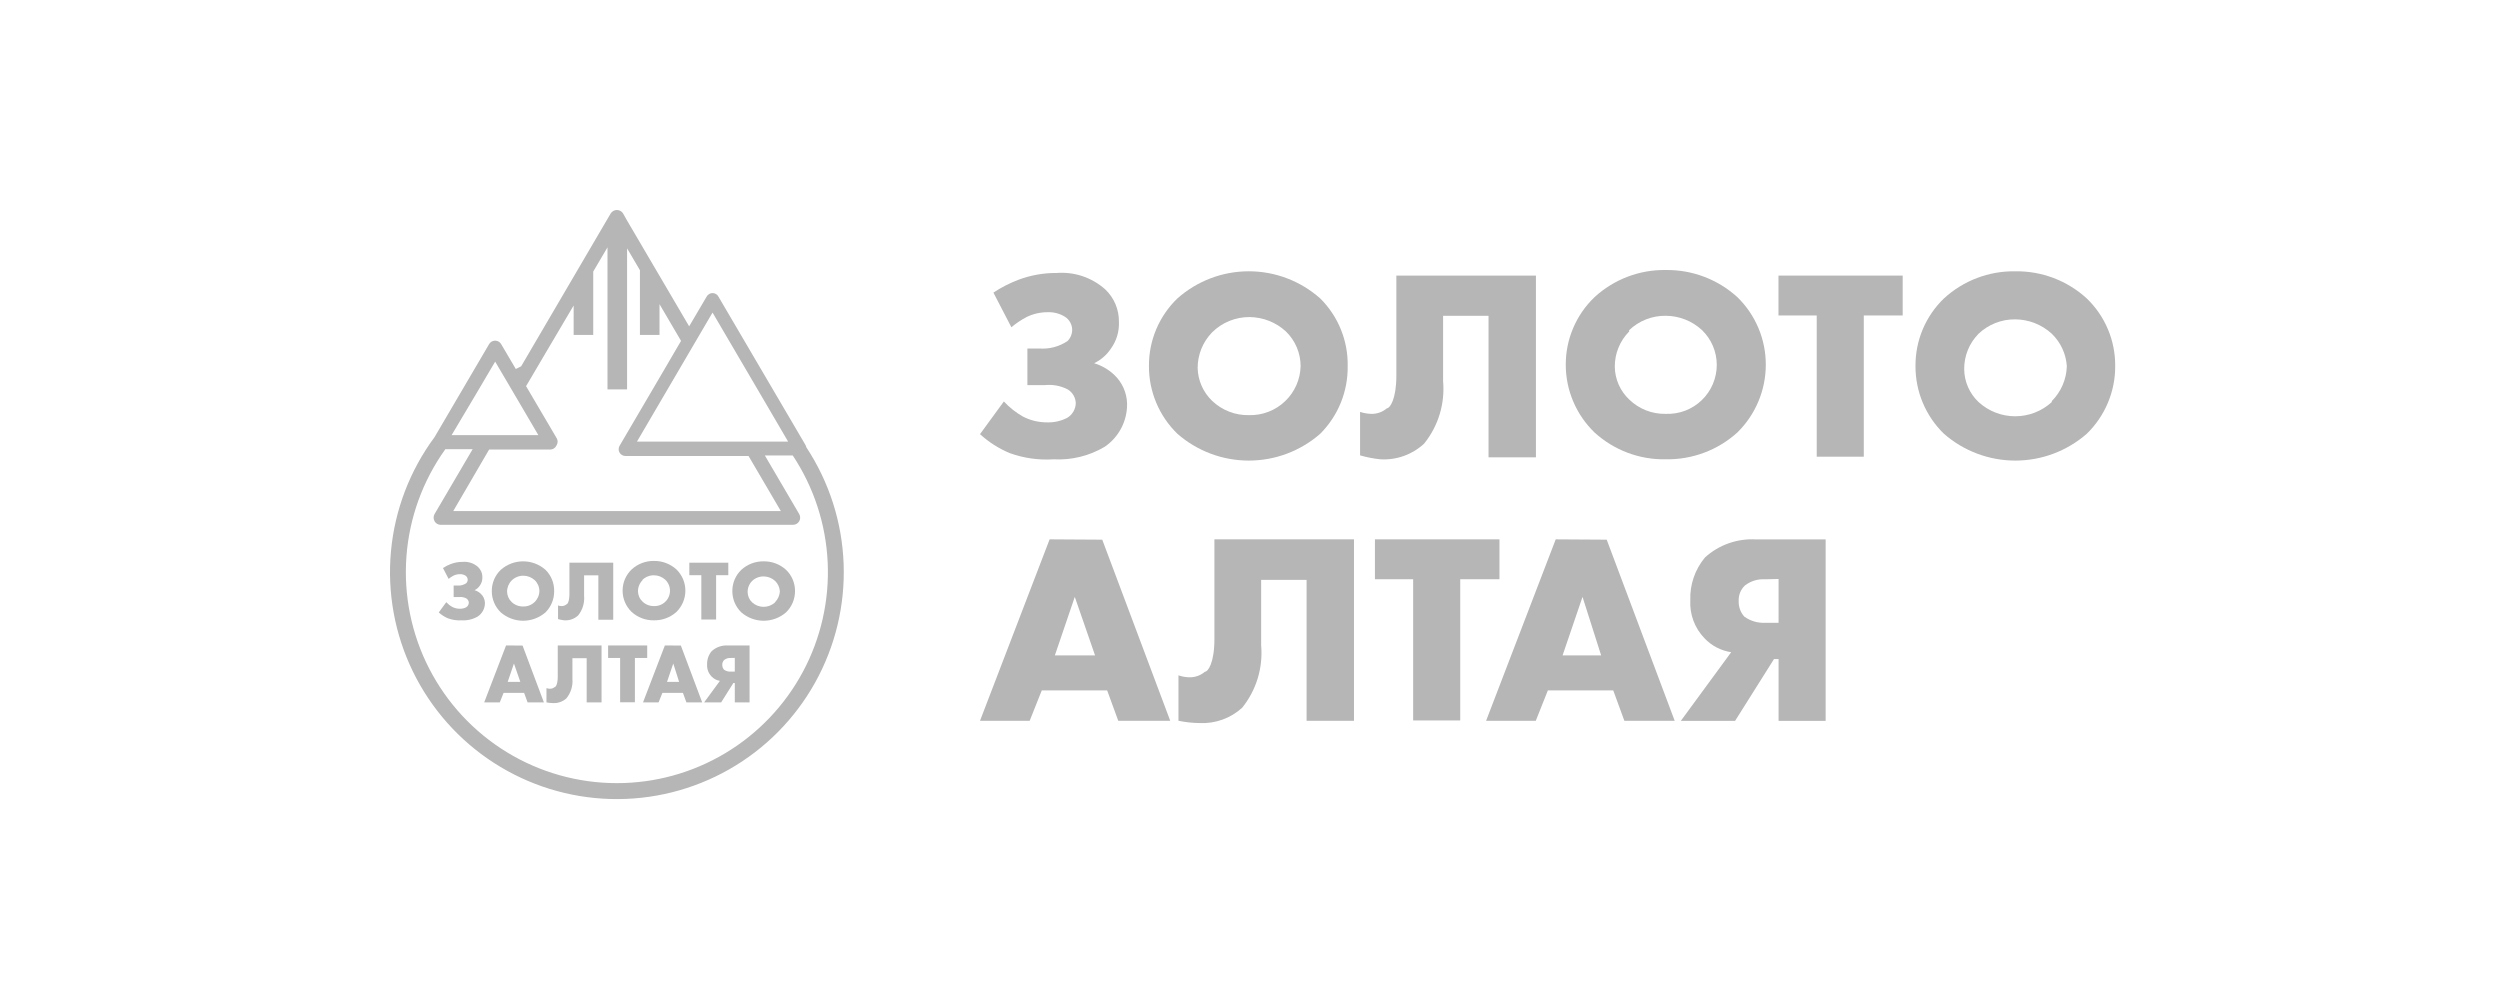
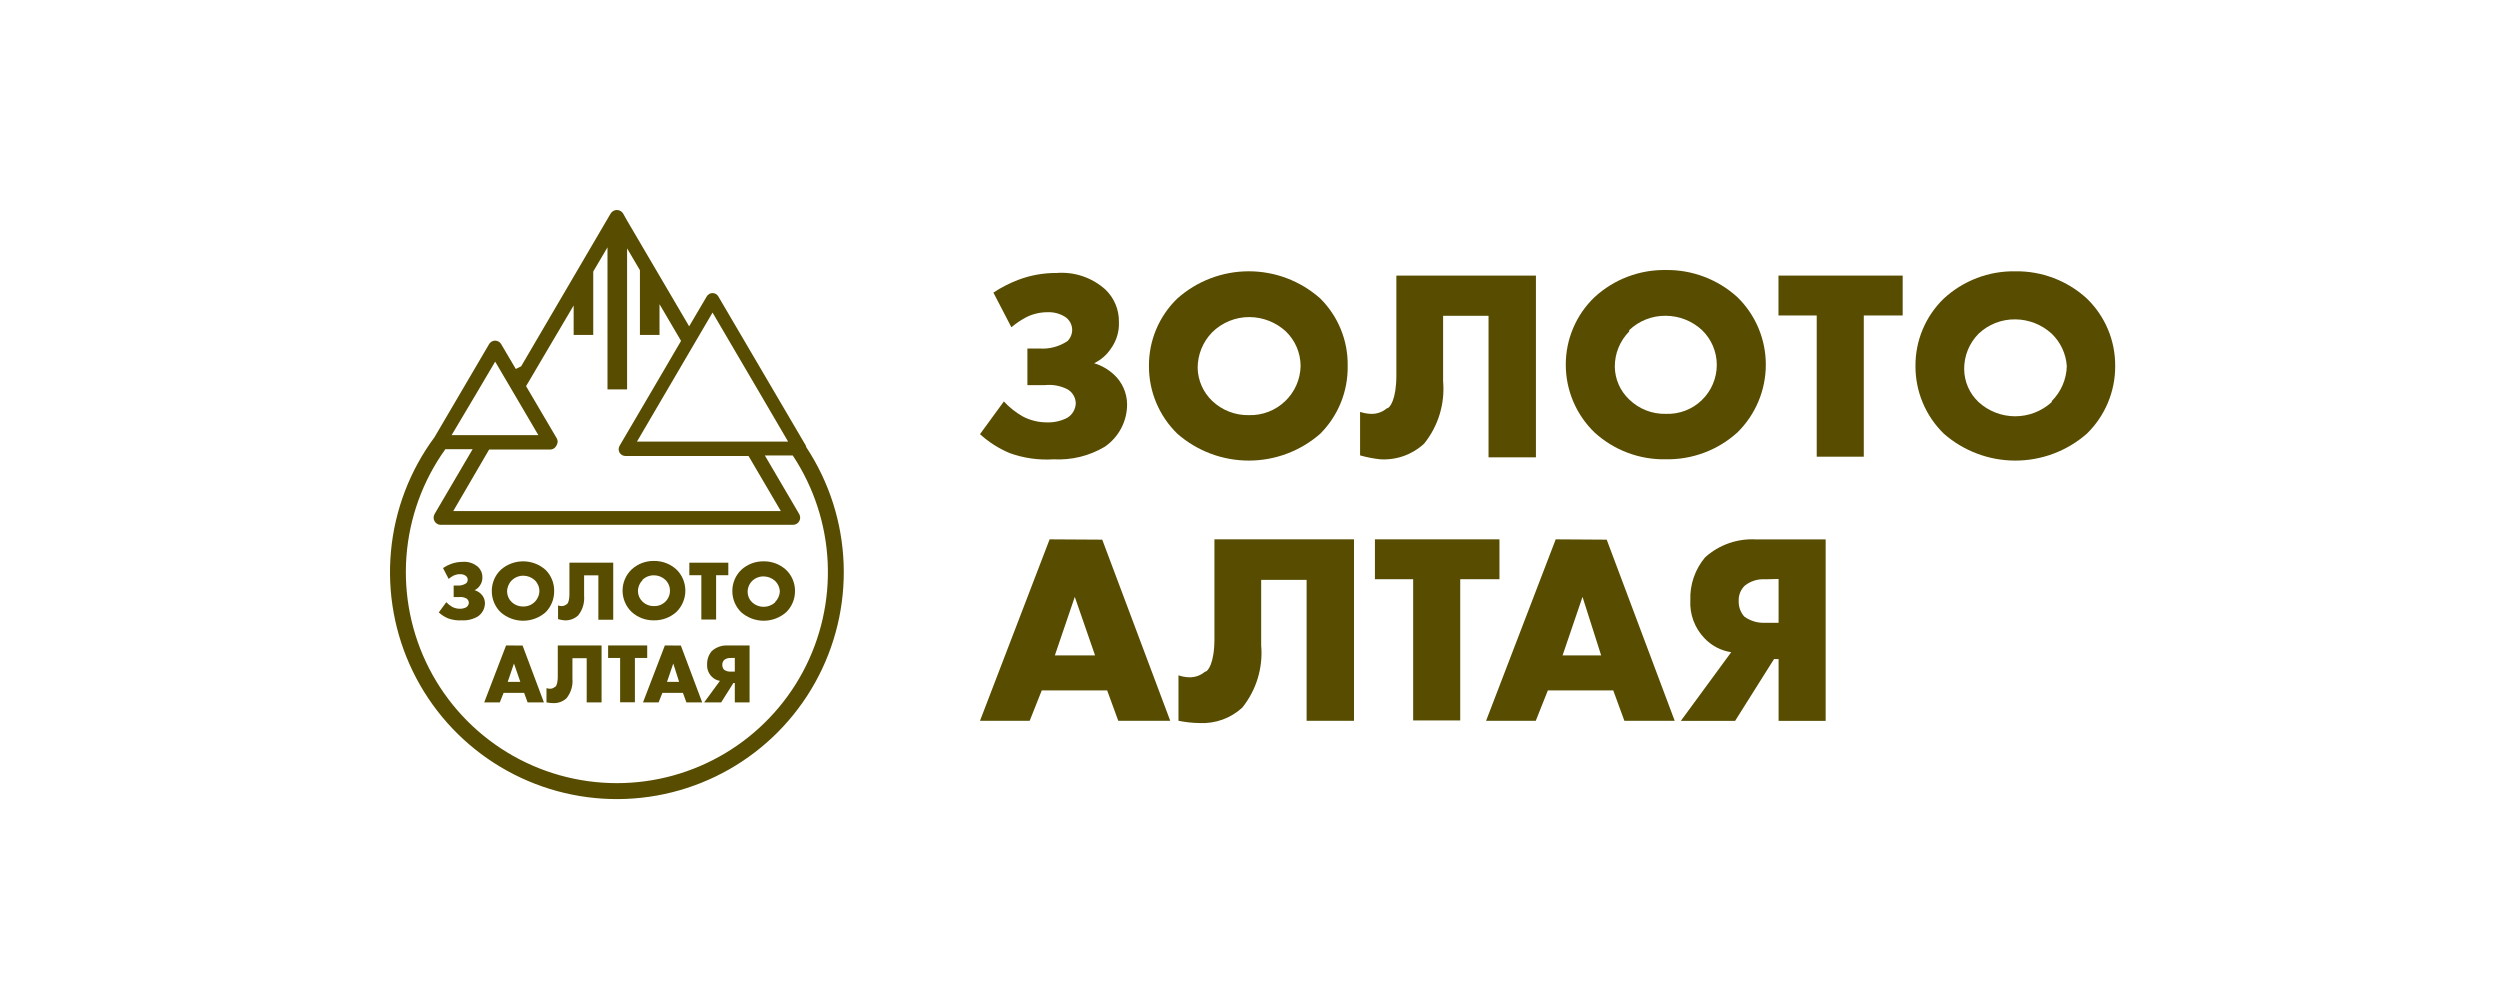
<svg xmlns="http://www.w3.org/2000/svg" width="250" height="100" viewBox="0 0 250 100" fill="none">
-   <g style="mix-blend-mode:luminosity" opacity="0.4">
-     <path d="M80.639 44.747C80.62 44.674 80.596 44.602 80.567 44.532L71.828 29.636C71.769 29.536 71.685 29.453 71.585 29.396C71.484 29.338 71.37 29.308 71.254 29.308C71.138 29.308 71.024 29.338 70.923 29.396C70.822 29.453 70.738 29.536 70.679 29.636L68.915 32.632L62.689 22.024L62.309 21.347C62.244 21.241 62.153 21.154 62.044 21.093C61.936 21.032 61.813 21 61.689 21C61.564 21 61.442 21.032 61.333 21.093C61.225 21.154 61.133 21.241 61.068 21.347L52.114 36.633L51.58 36.899L50.113 34.407C50.056 34.311 49.977 34.23 49.883 34.171C49.788 34.112 49.681 34.077 49.57 34.068H49.457C49.346 34.077 49.238 34.112 49.144 34.171C49.049 34.23 48.97 34.311 48.913 34.407L43.456 43.711C40.987 47.046 39.479 50.994 39.097 55.125C38.714 59.257 39.472 63.415 41.287 67.146C43.103 70.877 45.906 74.039 49.393 76.288C52.88 78.537 56.916 79.786 61.064 79.901C65.211 80.015 69.31 78.99 72.916 76.937C76.521 74.884 79.495 71.881 81.513 68.256C83.531 64.63 84.517 60.521 84.363 56.374C84.209 52.228 82.921 48.203 80.639 44.737V44.747ZM71.254 31.257L76.239 39.762L78.813 44.163H63.694L71.254 31.257ZM52.985 37.977L54.288 35.761L57.365 30.549V33.493H59.324V27.154L60.75 24.733V38.941H62.709V24.835L63.992 27.02V33.493H65.951V30.416L68.105 34.089L67.407 35.279L66.576 36.705L61.961 44.573C61.899 44.676 61.865 44.794 61.864 44.914C61.862 45.034 61.893 45.153 61.953 45.257C62.012 45.361 62.098 45.448 62.203 45.508C62.307 45.568 62.425 45.6 62.545 45.599H74.854L78.085 51.108H45.323L48.913 44.953H55.068C55.183 44.945 55.294 44.908 55.391 44.845C55.488 44.782 55.568 44.696 55.621 44.593L55.683 44.481C55.736 44.383 55.764 44.274 55.764 44.163C55.764 44.051 55.736 43.942 55.683 43.845L52.606 38.613L52.985 37.977ZM47.569 39.464L49.518 36.161L50.349 37.577L50.954 38.602L51.139 38.92L51.785 40.018L53.837 43.516H45.159L47.569 39.464ZM61.694 78.314C57.814 78.316 54.008 77.247 50.696 75.226C47.384 73.205 44.693 70.31 42.919 66.858C41.145 63.407 40.358 59.533 40.642 55.663C40.927 51.793 42.273 48.076 44.533 44.922H47.262L43.456 51.405C43.393 51.514 43.36 51.638 43.36 51.764C43.36 51.89 43.393 52.014 43.456 52.123C43.517 52.233 43.606 52.324 43.715 52.387C43.823 52.451 43.946 52.483 44.072 52.482H79.306C79.431 52.481 79.554 52.447 79.663 52.384C79.771 52.32 79.861 52.23 79.923 52.121C79.985 52.012 80.018 51.888 80.017 51.763C80.017 51.637 79.984 51.514 79.921 51.405L76.485 45.547H79.275C81.383 48.727 82.591 52.418 82.768 56.229C82.946 60.04 82.087 63.828 80.284 67.19C78.48 70.552 75.799 73.361 72.525 75.32C69.252 77.279 65.508 78.314 61.694 78.314Z" fill="#574C00" />
-     <path d="M48.083 59.377C47.904 59.211 47.69 59.088 47.457 59.018C47.669 58.918 47.85 58.762 47.98 58.566C48.159 58.323 48.249 58.026 48.236 57.725C48.24 57.533 48.204 57.343 48.129 57.167C48.055 56.99 47.945 56.831 47.806 56.699C47.599 56.515 47.356 56.374 47.094 56.286C46.831 56.198 46.553 56.164 46.277 56.186C45.867 56.184 45.461 56.257 45.077 56.402C44.803 56.506 44.542 56.64 44.297 56.802L44.862 57.889C45.007 57.767 45.166 57.66 45.334 57.571C45.541 57.469 45.769 57.416 46 57.417C46.192 57.41 46.381 57.459 46.544 57.561C46.611 57.604 46.667 57.663 46.706 57.733C46.745 57.803 46.767 57.881 46.77 57.961C46.77 58.027 46.758 58.093 46.734 58.155C46.709 58.217 46.672 58.273 46.626 58.32C46.364 58.498 46.049 58.581 45.733 58.556H45.364V59.705H45.918C46.162 59.68 46.408 59.726 46.626 59.838C46.701 59.883 46.764 59.946 46.809 60.021C46.854 60.096 46.879 60.182 46.882 60.269C46.88 60.362 46.855 60.454 46.808 60.534C46.762 60.615 46.695 60.683 46.616 60.731C46.423 60.831 46.207 60.88 45.99 60.874C45.722 60.877 45.458 60.814 45.221 60.69C44.999 60.564 44.799 60.405 44.626 60.218L43.877 61.244C44.152 61.494 44.467 61.696 44.81 61.839C45.25 61.998 45.718 62.064 46.185 62.034C46.745 62.065 47.302 61.929 47.785 61.644C48.006 61.494 48.186 61.292 48.31 61.056C48.433 60.82 48.496 60.556 48.493 60.29C48.489 60.118 48.451 59.948 48.38 59.791C48.31 59.635 48.209 59.494 48.083 59.377Z" fill="#574C00" />
-     <path d="M54.555 56.986C53.937 56.437 53.14 56.134 52.313 56.134C51.487 56.134 50.69 56.437 50.072 56.986C49.787 57.26 49.561 57.59 49.407 57.956C49.254 58.321 49.176 58.713 49.18 59.109C49.178 59.505 49.256 59.897 49.41 60.262C49.563 60.627 49.788 60.957 50.072 61.233C50.693 61.775 51.489 62.074 52.313 62.074C53.138 62.074 53.934 61.775 54.555 61.233C54.833 60.954 55.053 60.623 55.2 60.258C55.349 59.894 55.422 59.503 55.416 59.109C55.424 58.715 55.351 58.324 55.203 57.959C55.055 57.594 54.834 57.263 54.555 56.986ZM53.457 60.207C53.306 60.352 53.128 60.466 52.932 60.542C52.737 60.618 52.528 60.654 52.319 60.648C52.105 60.653 51.893 60.615 51.694 60.538C51.495 60.461 51.313 60.344 51.16 60.197C50.88 59.927 50.718 59.559 50.708 59.171C50.707 58.753 50.869 58.352 51.16 58.053C51.314 57.898 51.498 57.776 51.701 57.693C51.903 57.61 52.12 57.569 52.339 57.57C52.761 57.574 53.167 57.735 53.478 58.022C53.623 58.163 53.739 58.332 53.819 58.519C53.898 58.706 53.939 58.906 53.939 59.109C53.93 59.525 53.757 59.919 53.457 60.207Z" fill="#574C00" />
-     <path d="M57.815 61.541C58.259 60.99 58.472 60.288 58.41 59.582V57.53H59.836V61.972H61.323V56.269H56.943V59.408C56.943 60.157 56.738 60.434 56.646 60.434C56.509 60.551 56.334 60.613 56.153 60.608C56.035 60.604 55.917 60.584 55.805 60.546V61.911C56.013 61.97 56.225 62.011 56.441 62.034C56.691 62.049 56.942 62.013 57.178 61.928C57.415 61.844 57.631 61.712 57.815 61.541Z" fill="#574C00" />
-     <path d="M65.398 62.033C66.227 62.048 67.03 61.747 67.645 61.192C67.927 60.914 68.151 60.584 68.304 60.219C68.457 59.855 68.537 59.464 68.537 59.068C68.538 58.672 68.46 58.281 68.307 57.916C68.153 57.551 67.928 57.221 67.645 56.945C67.031 56.386 66.228 56.082 65.398 56.093C64.572 56.08 63.771 56.385 63.162 56.945C62.876 57.219 62.648 57.548 62.493 57.914C62.338 58.279 62.258 58.672 62.26 59.068C62.26 59.465 62.34 59.857 62.495 60.222C62.65 60.587 62.877 60.916 63.162 61.192C63.772 61.748 64.573 62.05 65.398 62.033ZM64.25 57.981C64.559 57.686 64.971 57.523 65.398 57.529C65.821 57.531 66.228 57.693 66.537 57.981C66.683 58.122 66.799 58.291 66.878 58.478C66.957 58.664 66.998 58.865 66.999 59.068C66.999 59.276 66.957 59.481 66.876 59.672C66.795 59.862 66.676 60.035 66.526 60.179C66.377 60.322 66.2 60.434 66.006 60.508C65.812 60.582 65.606 60.615 65.398 60.607C65.187 60.612 64.976 60.575 64.778 60.497C64.581 60.42 64.401 60.304 64.25 60.156C64.11 60.024 63.997 59.865 63.92 59.688C63.842 59.512 63.801 59.322 63.798 59.13C63.797 58.924 63.836 58.721 63.914 58.531C63.991 58.341 64.105 58.168 64.25 58.022V57.981Z" fill="#574C00" />
-     <path d="M70.134 61.952H71.611V57.52H72.831V56.269H68.934V57.52H70.134V61.952Z" fill="#574C00" />
-     <path d="M76.363 56.134C75.536 56.121 74.736 56.426 74.127 56.986C73.842 57.26 73.615 57.59 73.462 57.956C73.308 58.321 73.231 58.713 73.234 59.109C73.233 59.505 73.311 59.897 73.464 60.262C73.618 60.627 73.843 60.957 74.127 61.233C74.748 61.775 75.544 62.074 76.368 62.074C77.192 62.074 77.989 61.775 78.609 61.233C78.893 60.957 79.118 60.627 79.272 60.262C79.425 59.897 79.503 59.505 79.502 59.109C79.505 58.713 79.428 58.321 79.274 57.956C79.121 57.59 78.895 57.26 78.609 56.986C77.997 56.425 77.193 56.121 76.363 56.134ZM77.512 60.238C77.198 60.525 76.788 60.684 76.363 60.684C75.938 60.684 75.528 60.525 75.214 60.238C75.074 60.106 74.962 59.947 74.884 59.771C74.807 59.594 74.766 59.404 74.763 59.212C74.76 59.005 74.799 58.799 74.876 58.607C74.954 58.415 75.069 58.241 75.214 58.094C75.524 57.799 75.936 57.638 76.363 57.642C76.789 57.645 77.198 57.806 77.512 58.094C77.789 58.362 77.957 58.724 77.984 59.109C77.973 59.522 77.804 59.915 77.512 60.207V60.238Z" fill="#574C00" />
-     <path d="M50.605 64.545L48.42 70.239H49.979L50.359 69.284H52.41L52.759 70.239H54.39L52.256 64.555L50.605 64.545ZM50.769 68.187L51.395 66.35L52.031 68.187H50.769Z" fill="#574C00" />
-     <path d="M55.775 67.674C55.775 68.433 55.57 68.7 55.477 68.7C55.34 68.817 55.165 68.879 54.985 68.874C54.87 68.871 54.755 68.851 54.647 68.813V70.239C54.866 70.284 55.089 70.308 55.313 70.31C55.556 70.322 55.799 70.285 56.028 70.202C56.257 70.12 56.467 69.993 56.647 69.828C57.091 69.276 57.304 68.574 57.242 67.869V65.817H58.667V70.239H60.155V64.545H55.775V67.674Z" fill="#574C00" />
-     <path d="M64.721 64.545H60.812V65.796H62.013V70.228H63.49V65.796H64.721V64.545Z" fill="#574C00" />
-     <path d="M66.486 64.545L64.301 70.239H65.86L66.239 69.284H68.291L68.64 70.239H70.219L68.086 64.555L66.486 64.545ZM66.701 68.187L67.327 66.35L67.911 68.187H66.701Z" fill="#574C00" />
-     <path d="M71.171 65.111C70.856 65.486 70.692 65.965 70.71 66.455C70.698 66.673 70.73 66.891 70.806 67.096C70.882 67.3 70.999 67.487 71.151 67.645C71.373 67.882 71.67 68.038 71.992 68.086L70.412 70.24H72.115L73.335 68.301H73.479V70.24H74.956V64.547H72.771C72.481 64.53 72.189 64.571 71.915 64.668C71.64 64.765 71.387 64.915 71.171 65.111ZM73.479 65.788V67.163H73.058C72.824 67.175 72.592 67.106 72.402 66.968C72.282 66.832 72.22 66.656 72.228 66.475C72.224 66.386 72.239 66.296 72.273 66.213C72.306 66.13 72.357 66.055 72.423 65.993C72.603 65.852 72.83 65.783 73.058 65.798L73.479 65.788Z" fill="#574C00" />
-     <path d="M111.401 37.465C110.833 36.936 110.151 36.544 109.408 36.321C110.084 36.003 110.661 35.505 111.075 34.883C111.644 34.108 111.933 33.162 111.892 32.202C111.903 31.591 111.787 30.985 111.551 30.422C111.314 29.859 110.963 29.352 110.519 28.933C109.859 28.346 109.088 27.898 108.251 27.617C107.414 27.336 106.529 27.228 105.649 27.298C104.342 27.29 103.046 27.523 101.824 27.985C100.952 28.318 100.119 28.745 99.34 29.26L101.138 32.725C101.602 32.335 102.106 31.996 102.641 31.712C103.302 31.386 104.03 31.218 104.766 31.221C105.376 31.196 105.98 31.356 106.498 31.679C106.713 31.817 106.89 32.005 107.016 32.227C107.141 32.449 107.21 32.699 107.218 32.954C107.221 33.165 107.182 33.375 107.103 33.572C107.025 33.768 106.908 33.947 106.76 34.098C105.925 34.664 104.922 34.929 103.916 34.85H102.74V38.511H104.505C105.282 38.431 106.065 38.578 106.76 38.936C107 39.078 107.201 39.278 107.344 39.518C107.486 39.758 107.567 40.03 107.577 40.309C107.571 40.606 107.489 40.897 107.341 41.154C107.192 41.411 106.981 41.626 106.727 41.78C106.112 42.099 105.426 42.257 104.733 42.238C103.88 42.246 103.038 42.044 102.282 41.649C101.577 41.248 100.938 40.74 100.386 40.146L98 43.415C98.875 44.213 99.881 44.855 100.974 45.311C102.376 45.817 103.867 46.029 105.354 45.932C107.139 46.03 108.914 45.598 110.453 44.69C111.157 44.213 111.732 43.57 112.125 42.817C112.519 42.063 112.72 41.224 112.709 40.374C112.697 39.827 112.575 39.287 112.351 38.787C112.126 38.287 111.803 37.837 111.401 37.465Z" fill="#574C00" />
-     <path d="M132.022 29.843C130.054 28.095 127.513 27.129 124.881 27.129C122.248 27.129 119.707 28.095 117.739 29.843C116.83 30.719 116.109 31.77 115.62 32.934C115.131 34.097 114.884 35.348 114.895 36.61C114.89 37.871 115.139 39.121 115.628 40.283C116.116 41.446 116.834 42.498 117.739 43.377C119.716 45.106 122.254 46.059 124.881 46.059C127.507 46.059 130.045 45.106 132.022 43.377C132.909 42.49 133.609 41.434 134.081 40.272C134.552 39.11 134.786 37.864 134.768 36.61C134.792 35.355 134.56 34.109 134.089 32.946C133.617 31.782 132.914 30.727 132.022 29.843ZM128.525 40.108C128.044 40.572 127.475 40.934 126.852 41.176C126.229 41.417 125.565 41.532 124.897 41.514C124.217 41.529 123.54 41.41 122.907 41.163C122.273 40.916 121.694 40.547 121.203 40.075C120.313 39.217 119.797 38.043 119.765 36.806C119.762 35.477 120.278 34.198 121.203 33.243C121.697 32.751 122.283 32.361 122.929 32.098C123.574 31.834 124.265 31.701 124.962 31.707C126.308 31.72 127.601 32.232 128.59 33.145C129.055 33.595 129.424 34.134 129.677 34.729C129.929 35.324 130.06 35.964 130.061 36.61C130.032 37.934 129.48 39.191 128.525 40.108Z" fill="#574C00" />
-     <path d="M142.414 44.361C143.83 42.604 144.509 40.366 144.31 38.118V31.579H148.854V45.734H153.593V27.559H139.636V37.562C139.636 39.948 138.982 40.831 138.688 40.831C138.252 41.204 137.693 41.402 137.119 41.387C136.741 41.375 136.367 41.309 136.008 41.191V45.538C136.671 45.728 137.349 45.859 138.034 45.931C138.833 45.979 139.632 45.864 140.385 45.595C141.138 45.325 141.828 44.906 142.414 44.361Z" fill="#574C00" />
-     <path d="M166.578 45.929C169.218 45.977 171.777 45.019 173.737 43.248C174.635 42.365 175.349 41.312 175.837 40.15C176.325 38.989 176.578 37.742 176.58 36.481C176.583 35.221 176.333 33.972 175.845 32.809C175.356 31.647 174.639 30.595 173.737 29.715C171.781 27.935 169.222 26.965 166.578 27.001C163.943 26.96 161.393 27.931 159.453 29.715C158.539 30.588 157.813 31.639 157.319 32.802C156.824 33.966 156.572 35.217 156.576 36.481C156.577 37.745 156.832 38.995 157.327 40.157C157.821 41.32 158.544 42.371 159.453 43.248C161.396 45.023 163.947 45.982 166.578 45.929ZM162.917 33.016C163.902 32.076 165.217 31.559 166.578 31.578C167.925 31.584 169.221 32.098 170.206 33.016C170.671 33.466 171.04 34.005 171.293 34.6C171.545 35.195 171.676 35.835 171.677 36.481C171.678 37.142 171.545 37.796 171.286 38.404C171.028 39.013 170.649 39.562 170.173 40.02C169.696 40.478 169.132 40.835 168.515 41.07C167.897 41.304 167.238 41.411 166.578 41.385C165.903 41.401 165.231 41.283 164.603 41.036C163.974 40.789 163.401 40.418 162.917 39.947C162.471 39.526 162.113 39.02 161.866 38.458C161.619 37.897 161.488 37.291 161.479 36.678C161.475 36.023 161.599 35.375 161.846 34.769C162.093 34.163 162.457 33.612 162.917 33.147V33.016Z" fill="#574C00" />
-     <path d="M181.672 45.669H186.379V31.547H190.268V27.559H177.848V31.547H181.672V45.669Z" fill="#574C00" />
-     <path d="M201.518 27.13C198.884 27.089 196.333 28.061 194.393 29.844C193.484 30.719 192.763 31.77 192.274 32.934C191.785 34.097 191.538 35.349 191.549 36.611C191.544 37.872 191.793 39.121 192.282 40.284C192.77 41.446 193.488 42.499 194.393 43.377C196.371 45.106 198.908 46.059 201.535 46.059C204.162 46.059 206.699 45.106 208.677 43.377C209.581 42.499 210.299 41.446 210.788 40.284C211.276 39.121 211.526 37.872 211.52 36.611C211.531 35.349 211.285 34.097 210.796 32.934C210.307 31.77 209.586 30.719 208.677 29.844C206.724 28.058 204.163 27.088 201.518 27.13ZM205.179 40.206C204.179 41.121 202.873 41.628 201.518 41.628C200.164 41.628 198.858 41.121 197.858 40.206C197.411 39.786 197.054 39.28 196.807 38.718C196.559 38.157 196.428 37.551 196.419 36.937C196.411 36.278 196.533 35.623 196.78 35.011C197.027 34.399 197.393 33.843 197.858 33.374C198.844 32.437 200.158 31.921 201.518 31.936C202.875 31.944 204.18 32.456 205.179 33.374C206.064 34.23 206.6 35.383 206.683 36.611C206.649 37.926 206.11 39.178 205.179 40.108V40.206Z" fill="#574C00" />
-     <path d="M104.962 53.934L98 72.078H102.968L104.178 69.037H110.715L111.826 72.078H117.023L110.225 53.967L104.962 53.934ZM105.485 65.54L107.479 59.688L109.506 65.54H105.485Z" fill="#574C00" />
-     <path d="M121.441 63.905C121.441 66.324 120.787 67.174 120.493 67.174C120.057 67.547 119.498 67.745 118.924 67.73C118.557 67.721 118.193 67.655 117.846 67.534V72.078C118.545 72.222 119.256 72.299 119.97 72.306C120.745 72.343 121.519 72.226 122.248 71.962C122.978 71.699 123.647 71.293 124.22 70.77C125.635 69.012 126.314 66.774 126.115 64.526V57.988H130.659V72.078H135.398V53.934H121.441V63.905Z" fill="#574C00" />
-     <path d="M149.946 53.935H137.492V57.923H141.316V72.045H146.023V57.923H149.946V53.935Z" fill="#574C00" />
-     <path d="M155.572 53.935L148.609 72.078H153.578L154.787 69.038H161.324L162.436 72.078H167.469L160.671 53.967L155.572 53.935ZM156.258 65.54L158.252 59.688L160.115 65.54H156.258Z" fill="#574C00" />
-     <path d="M170.503 55.739C169.5 56.936 168.975 58.462 169.032 60.022C168.993 60.717 169.098 61.412 169.34 62.064C169.582 62.717 169.955 63.312 170.437 63.814C171.147 64.571 172.092 65.066 173.118 65.22L168.084 72.085H173.51L177.4 65.906H177.857V72.085H182.564V53.941H175.602C174.675 53.888 173.747 54.019 172.872 54.328C171.996 54.636 171.191 55.116 170.503 55.739ZM177.857 57.897V62.278H176.517C175.769 62.316 175.031 62.097 174.425 61.656C174.044 61.225 173.844 60.663 173.869 60.087C173.857 59.802 173.906 59.517 174.013 59.251C174.12 58.986 174.283 58.747 174.49 58.551C175.067 58.102 175.788 57.881 176.517 57.93L177.857 57.897Z" fill="#574C00" />
-   </g>
+   <path d="M80.639 44.747C80.62 44.674 80.596 44.602 80.567 44.532L71.828 29.636C71.769 29.536 71.685 29.453 71.585 29.396C71.484 29.338 71.37 29.308 71.254 29.308C71.138 29.308 71.024 29.338 70.923 29.396C70.822 29.453 70.738 29.536 70.679 29.636L68.915 32.632L62.689 22.024L62.309 21.347C62.244 21.241 62.153 21.154 62.044 21.093C61.936 21.032 61.813 21 61.689 21C61.564 21 61.442 21.032 61.333 21.093C61.225 21.154 61.133 21.241 61.068 21.347L52.114 36.633L51.58 36.899L50.113 34.407C50.056 34.311 49.977 34.23 49.883 34.171C49.788 34.112 49.681 34.077 49.57 34.068H49.457C49.346 34.077 49.238 34.112 49.144 34.171C49.049 34.23 48.97 34.311 48.913 34.407L43.456 43.711C40.987 47.046 39.479 50.994 39.097 55.125C38.714 59.257 39.472 63.415 41.287 67.146C43.103 70.877 45.906 74.039 49.393 76.288C52.88 78.537 56.916 79.786 61.064 79.901C65.211 80.015 69.31 78.99 72.916 76.937C76.521 74.884 79.495 71.881 81.513 68.256C83.531 64.63 84.517 60.521 84.363 56.374C84.209 52.228 82.921 48.203 80.639 44.737V44.747ZM71.254 31.257L76.239 39.762L78.813 44.163H63.694L71.254 31.257ZM52.985 37.977L54.288 35.761L57.365 30.549V33.493H59.324V27.154L60.75 24.733V38.941H62.709V24.835L63.992 27.02V33.493H65.951V30.416L68.105 34.089L67.407 35.279L66.576 36.705L61.961 44.573C61.899 44.676 61.865 44.794 61.864 44.914C61.862 45.034 61.893 45.153 61.953 45.257C62.012 45.361 62.098 45.448 62.203 45.508C62.307 45.568 62.425 45.6 62.545 45.599H74.854L78.085 51.108H45.323L48.913 44.953H55.068C55.183 44.945 55.294 44.908 55.391 44.845C55.488 44.782 55.568 44.696 55.621 44.593L55.683 44.481C55.736 44.383 55.764 44.274 55.764 44.163C55.764 44.051 55.736 43.942 55.683 43.845L52.606 38.613L52.985 37.977ZM47.569 39.464L49.518 36.161L50.349 37.577L50.954 38.602L51.139 38.92L51.785 40.018L53.837 43.516H45.159L47.569 39.464ZM61.694 78.314C57.814 78.316 54.008 77.247 50.696 75.226C47.384 73.205 44.693 70.31 42.919 66.858C41.145 63.407 40.358 59.533 40.642 55.663C40.927 51.793 42.273 48.076 44.533 44.922H47.262L43.456 51.405C43.393 51.514 43.36 51.638 43.36 51.764C43.36 51.89 43.393 52.014 43.456 52.123C43.517 52.233 43.606 52.324 43.715 52.387C43.823 52.451 43.946 52.483 44.072 52.482H79.306C79.431 52.481 79.554 52.447 79.663 52.384C79.771 52.32 79.861 52.23 79.923 52.121C79.985 52.012 80.018 51.888 80.017 51.763C80.017 51.637 79.984 51.514 79.921 51.405L76.485 45.547H79.275C81.383 48.727 82.591 52.418 82.768 56.229C82.946 60.04 82.087 63.828 80.284 67.19C78.48 70.552 75.799 73.361 72.525 75.32C69.252 77.279 65.508 78.314 61.694 78.314Z" fill="#574C00" />
+   <path d="M48.084 59.377C47.906 59.211 47.692 59.088 47.459 59.018C47.671 58.918 47.852 58.762 47.982 58.566C48.161 58.323 48.251 58.026 48.238 57.725C48.242 57.533 48.206 57.343 48.131 57.167C48.057 56.99 47.947 56.831 47.807 56.699C47.601 56.515 47.358 56.374 47.096 56.286C46.833 56.198 46.555 56.164 46.279 56.186C45.869 56.184 45.462 56.257 45.079 56.402C44.805 56.506 44.544 56.64 44.3 56.802L44.864 57.889C45.009 57.767 45.167 57.66 45.336 57.571C45.543 57.469 45.771 57.416 46.002 57.417C46.194 57.41 46.383 57.459 46.546 57.561C46.613 57.604 46.669 57.663 46.708 57.733C46.748 57.803 46.769 57.881 46.772 57.961C46.772 58.027 46.76 58.093 46.736 58.155C46.711 58.217 46.674 58.273 46.628 58.32C46.366 58.498 46.051 58.581 45.736 58.556H45.366V59.705H45.92C46.164 59.68 46.41 59.726 46.628 59.838C46.703 59.883 46.766 59.946 46.811 60.021C46.856 60.096 46.881 60.182 46.884 60.269C46.882 60.362 46.857 60.454 46.81 60.534C46.764 60.615 46.697 60.683 46.618 60.731C46.425 60.831 46.209 60.88 45.992 60.874C45.724 60.877 45.46 60.814 45.223 60.69C45.002 60.564 44.801 60.405 44.628 60.218L43.879 61.244C44.154 61.494 44.469 61.696 44.812 61.839C45.252 61.998 45.72 62.064 46.187 62.034C46.747 62.065 47.304 61.929 47.787 61.644C48.008 61.494 48.188 61.292 48.312 61.056C48.435 60.82 48.498 60.556 48.495 60.29C48.491 60.118 48.453 59.948 48.382 59.791C48.312 59.635 48.211 59.494 48.084 59.377Z" fill="#574C00" />
+   <path d="M54.555 56.985C53.937 56.436 53.14 56.133 52.313 56.133C51.487 56.133 50.69 56.436 50.072 56.985C49.787 57.259 49.561 57.589 49.407 57.955C49.254 58.32 49.176 58.712 49.18 59.108C49.178 59.504 49.256 59.896 49.41 60.261C49.563 60.626 49.788 60.956 50.072 61.232C50.693 61.774 51.489 62.073 52.313 62.073C53.138 62.073 53.934 61.774 54.555 61.232C54.833 60.953 55.053 60.622 55.2 60.257C55.349 59.892 55.422 59.502 55.416 59.108C55.424 58.714 55.351 58.323 55.203 57.958C55.055 57.593 54.834 57.262 54.555 56.985ZM53.457 60.206C53.306 60.351 53.128 60.465 52.932 60.541C52.737 60.617 52.528 60.653 52.319 60.647C52.105 60.652 51.893 60.614 51.694 60.537C51.495 60.459 51.313 60.343 51.16 60.196C50.88 59.926 50.718 59.558 50.708 59.17C50.707 58.752 50.869 58.351 51.16 58.052C51.314 57.897 51.498 57.775 51.701 57.692C51.903 57.609 52.12 57.568 52.339 57.569C52.761 57.573 53.167 57.734 53.478 58.021C53.623 58.162 53.739 58.331 53.819 58.518C53.898 58.705 53.939 58.905 53.939 59.108C53.93 59.523 53.757 59.918 53.457 60.206Z" fill="#574C00" />
+   <path d="M57.815 61.542C58.259 60.991 58.472 60.289 58.41 59.583V57.531H59.836V61.973H61.323V56.27H56.943V59.409C56.943 60.158 56.738 60.435 56.646 60.435C56.509 60.552 56.334 60.614 56.153 60.609C56.035 60.605 55.917 60.584 55.805 60.547V61.912C56.013 61.971 56.225 62.013 56.441 62.035C56.691 62.05 56.942 62.014 57.178 61.929C57.415 61.845 57.631 61.713 57.815 61.542Z" fill="#574C00" />
+   <path d="M65.397 62.034C66.225 62.049 67.028 61.748 67.643 61.193C67.925 60.916 68.149 60.585 68.302 60.221C68.455 59.856 68.535 59.465 68.535 59.069C68.536 58.673 68.458 58.282 68.305 57.917C68.151 57.552 67.926 57.222 67.643 56.946C67.029 56.387 66.226 56.083 65.397 56.094C64.57 56.081 63.769 56.386 63.16 56.946C62.874 57.22 62.646 57.55 62.491 57.915C62.336 58.28 62.256 58.672 62.258 59.069C62.258 59.466 62.338 59.858 62.493 60.223C62.648 60.588 62.875 60.917 63.16 61.193C63.77 61.749 64.571 62.051 65.397 62.034ZM64.248 57.982C64.557 57.687 64.969 57.525 65.397 57.53C65.819 57.532 66.226 57.694 66.535 57.982C66.681 58.123 66.797 58.292 66.876 58.479C66.955 58.666 66.996 58.866 66.997 59.069C66.997 59.276 66.955 59.482 66.874 59.673C66.793 59.863 66.674 60.036 66.525 60.18C66.375 60.323 66.198 60.435 66.004 60.509C65.811 60.583 65.604 60.616 65.397 60.608C65.185 60.613 64.974 60.576 64.777 60.498C64.579 60.421 64.4 60.305 64.248 60.157C64.108 60.025 63.995 59.866 63.918 59.69C63.84 59.513 63.799 59.323 63.796 59.131C63.795 58.925 63.834 58.722 63.912 58.532C63.989 58.342 64.103 58.169 64.248 58.023V57.982Z" fill="#574C00" />
+   <path d="M70.134 61.953H71.611V57.521H72.831V56.27H68.934V57.521H70.134V61.953Z" fill="#574C00" />
+   <path d="M76.363 56.133C75.536 56.12 74.736 56.425 74.127 56.985C73.842 57.259 73.615 57.589 73.462 57.955C73.308 58.32 73.231 58.712 73.234 59.108C73.233 59.504 73.311 59.896 73.464 60.261C73.618 60.626 73.843 60.956 74.127 61.232C74.748 61.774 75.544 62.073 76.368 62.073C77.192 62.073 77.989 61.774 78.609 61.232C78.893 60.956 79.118 60.626 79.272 60.261C79.425 59.896 79.503 59.504 79.502 59.108C79.505 58.712 79.428 58.32 79.274 57.955C79.121 57.589 78.895 57.259 78.609 56.985C77.997 56.425 77.193 56.12 76.363 56.133ZM77.512 60.237C77.198 60.524 76.788 60.683 76.363 60.683C75.938 60.683 75.528 60.524 75.214 60.237C75.074 60.105 74.962 59.946 74.884 59.77C74.807 59.593 74.766 59.403 74.763 59.211C74.76 59.004 74.799 58.798 74.876 58.606C74.954 58.414 75.069 58.24 75.214 58.093C75.524 57.798 75.936 57.636 76.363 57.641C76.789 57.644 77.198 57.805 77.512 58.093C77.789 58.361 77.957 58.723 77.984 59.108C77.973 59.521 77.804 59.914 77.512 60.206V60.237Z" fill="#574C00" />
+   <path d="M50.607 64.545L48.422 70.239H49.981L50.361 69.284H52.412L52.761 70.239H54.392L52.258 64.555L50.607 64.545ZM50.771 68.187L51.397 66.35L52.032 68.187H50.771Z" fill="#574C00" />
+   <path d="M55.777 67.674C55.777 68.433 55.572 68.7 55.479 68.7C55.342 68.817 55.167 68.879 54.987 68.874C54.872 68.871 54.757 68.851 54.648 68.813V70.239C54.868 70.284 55.091 70.308 55.315 70.31C55.558 70.322 55.801 70.285 56.03 70.202C56.259 70.12 56.469 69.993 56.649 69.828C57.093 69.276 57.306 68.574 57.244 67.869V65.817H58.669V70.239H60.157V64.545H55.777V67.674Z" fill="#574C00" />
+   <path d="M64.721 64.545H60.812V65.796H62.013V70.228H63.49V65.796H64.721V64.545Z" fill="#574C00" />
+   <path d="M66.486 64.545L64.301 70.239H65.86L66.239 69.284H68.291L68.64 70.239H70.219L68.086 64.555L66.486 64.545ZM66.701 68.187L67.327 66.35L67.911 68.187H66.701Z" fill="#574C00" />
+   <path d="M71.173 65.111C70.858 65.486 70.694 65.965 70.712 66.455C70.699 66.673 70.732 66.891 70.808 67.096C70.884 67.3 71.001 67.487 71.153 67.645C71.375 67.882 71.672 68.038 71.994 68.086L70.414 70.24H72.117L73.337 68.301H73.481V70.24H74.958V64.547H72.773C72.483 64.53 72.191 64.571 71.916 64.668C71.642 64.765 71.389 64.915 71.173 65.111ZM73.481 65.788V67.163H73.061C72.826 67.175 72.594 67.106 72.404 66.968C72.284 66.832 72.222 66.656 72.23 66.475C72.226 66.386 72.241 66.296 72.275 66.213C72.308 66.13 72.359 66.055 72.424 65.993C72.605 65.852 72.832 65.783 73.061 65.798L73.481 65.788Z" fill="#574C00" />
+   <path d="M111.401 37.465C110.833 36.936 110.151 36.544 109.408 36.321C110.084 36.003 110.661 35.505 111.075 34.883C111.644 34.108 111.933 33.162 111.892 32.202C111.903 31.591 111.787 30.985 111.551 30.422C111.314 29.859 110.963 29.352 110.519 28.933C109.859 28.346 109.088 27.898 108.251 27.617C107.414 27.336 106.529 27.228 105.649 27.298C104.342 27.29 103.046 27.523 101.824 27.985C100.952 28.318 100.119 28.745 99.34 29.26L101.138 32.725C101.602 32.335 102.106 31.996 102.641 31.712C103.302 31.386 104.03 31.218 104.766 31.221C105.376 31.196 105.98 31.356 106.498 31.679C106.713 31.817 106.89 32.005 107.016 32.227C107.141 32.449 107.21 32.699 107.218 32.954C107.221 33.165 107.182 33.375 107.103 33.572C107.025 33.768 106.908 33.947 106.76 34.098C105.925 34.664 104.922 34.929 103.916 34.85H102.74V38.511H104.505C105.282 38.431 106.065 38.578 106.76 38.936C107 39.078 107.201 39.278 107.344 39.518C107.486 39.758 107.567 40.03 107.577 40.309C107.571 40.606 107.489 40.897 107.341 41.154C107.192 41.411 106.981 41.626 106.727 41.78C106.112 42.099 105.426 42.257 104.733 42.238C103.88 42.246 103.038 42.044 102.282 41.649C101.577 41.248 100.938 40.74 100.386 40.146L98 43.415C98.875 44.213 99.881 44.855 100.974 45.311C102.376 45.817 103.867 46.029 105.354 45.932C107.139 46.03 108.914 45.598 110.453 44.69C111.157 44.213 111.732 43.57 112.125 42.817C112.519 42.063 112.72 41.224 112.709 40.374C112.697 39.827 112.575 39.287 112.351 38.787C112.126 38.287 111.803 37.837 111.401 37.465Z" fill="#574C00" />
+   <path d="M132.022 29.843C130.054 28.095 127.513 27.129 124.881 27.129C122.248 27.129 119.707 28.095 117.739 29.843C116.83 30.719 116.109 31.77 115.62 32.934C115.131 34.097 114.884 35.348 114.895 36.61C114.89 37.871 115.139 39.121 115.628 40.283C116.116 41.446 116.834 42.498 117.739 43.377C119.716 45.106 122.254 46.059 124.881 46.059C127.507 46.059 130.045 45.106 132.022 43.377C132.909 42.49 133.609 41.434 134.081 40.272C134.552 39.11 134.786 37.864 134.768 36.61C134.792 35.355 134.56 34.109 134.089 32.946C133.617 31.782 132.914 30.727 132.022 29.843ZM128.525 40.108C128.044 40.572 127.475 40.934 126.852 41.176C126.229 41.417 125.565 41.532 124.897 41.514C124.217 41.529 123.54 41.41 122.907 41.163C122.273 40.916 121.694 40.547 121.203 40.075C120.313 39.217 119.797 38.043 119.765 36.806C119.762 35.477 120.278 34.198 121.203 33.243C121.697 32.751 122.283 32.361 122.929 32.098C123.574 31.834 124.265 31.701 124.962 31.707C126.308 31.72 127.601 32.232 128.59 33.145C129.055 33.595 129.424 34.134 129.677 34.729C129.929 35.324 130.06 35.964 130.061 36.61C130.032 37.934 129.48 39.191 128.525 40.108Z" fill="#574C00" />
+   <path d="M142.414 44.361C143.83 42.604 144.509 40.366 144.31 38.118V31.579H148.854V45.734H153.593V27.559H139.636V37.562C139.636 39.948 138.982 40.831 138.688 40.831C138.252 41.204 137.693 41.402 137.119 41.387C136.741 41.375 136.367 41.309 136.008 41.191V45.538C136.671 45.728 137.349 45.859 138.034 45.931C138.833 45.979 139.632 45.864 140.385 45.595C141.138 45.325 141.828 44.906 142.414 44.361Z" fill="#574C00" />
+   <path d="M166.58 45.929C169.22 45.977 171.779 45.019 173.738 43.248C174.637 42.365 175.351 41.312 175.839 40.15C176.327 38.989 176.58 37.742 176.582 36.481C176.585 35.221 176.335 33.972 175.847 32.809C175.358 31.647 174.641 30.595 173.738 29.715C171.783 27.935 169.224 26.965 166.58 27.001C163.945 26.96 161.395 27.931 159.455 29.715C158.541 30.588 157.815 31.639 157.321 32.802C156.826 33.966 156.574 35.217 156.578 36.481C156.579 37.745 156.834 38.995 157.329 40.157C157.823 41.32 158.546 42.371 159.455 43.248C161.398 45.023 163.949 45.982 166.58 45.929ZM162.919 33.016C163.904 32.076 165.219 31.559 166.58 31.578C167.927 31.584 169.223 32.098 170.208 33.016C170.673 33.466 171.042 34.005 171.295 34.6C171.547 35.195 171.678 35.835 171.679 36.481C171.68 37.142 171.547 37.796 171.288 38.404C171.03 39.013 170.651 39.562 170.175 40.02C169.698 40.478 169.134 40.835 168.517 41.07C167.899 41.304 167.24 41.411 166.58 41.385C165.905 41.401 165.233 41.283 164.604 41.036C163.976 40.789 163.403 40.418 162.919 39.947C162.473 39.526 162.115 39.02 161.868 38.458C161.621 37.897 161.49 37.291 161.481 36.678C161.477 36.023 161.601 35.375 161.848 34.769C162.095 34.163 162.459 33.612 162.919 33.147V33.016Z" fill="#574C00" />
+   <path d="M181.672 45.669H186.379V31.547H190.268V27.559H177.848V31.547H181.672V45.669Z" fill="#574C00" />
+   <path d="M201.517 27.13C198.882 27.089 196.331 28.061 194.391 29.844C193.482 30.719 192.761 31.77 192.272 32.934C191.783 34.097 191.536 35.349 191.547 36.611C191.542 37.872 191.791 39.121 192.28 40.284C192.769 41.446 193.486 42.499 194.391 43.377C196.369 45.106 198.906 46.059 201.533 46.059C204.16 46.059 206.697 45.106 208.675 43.377C209.579 42.499 210.297 41.446 210.786 40.284C211.274 39.121 211.524 37.872 211.519 36.611C211.529 35.349 211.283 34.097 210.794 32.934C210.305 31.77 209.584 30.719 208.675 29.844C206.723 28.058 204.161 27.088 201.517 27.13ZM205.177 40.206C204.177 41.121 202.871 41.628 201.517 41.628C200.162 41.628 198.856 41.121 197.856 40.206C197.409 39.786 197.052 39.28 196.805 38.718C196.558 38.157 196.426 37.551 196.417 36.937C196.409 36.278 196.531 35.623 196.778 35.011C197.025 34.399 197.391 33.843 197.856 33.374C198.842 32.437 200.156 31.921 201.517 31.936C202.873 31.944 204.178 32.456 205.177 33.374C206.062 34.23 206.598 35.383 206.681 36.611C206.647 37.926 206.108 39.178 205.177 40.108V40.206Z" fill="#574C00" />
+   <path d="M104.962 53.934L98 72.077H102.968L104.178 69.037H110.715L111.826 72.077H117.023L110.225 53.966L104.962 53.934ZM105.485 65.539L107.479 59.687L109.506 65.539H105.485Z" fill="#574C00" />
+   <path d="M121.443 63.904C121.443 66.323 120.789 67.173 120.495 67.173C120.059 67.546 119.5 67.744 118.926 67.729C118.559 67.72 118.195 67.654 117.848 67.533V72.077C118.547 72.221 119.258 72.298 119.972 72.306C120.747 72.342 121.521 72.225 122.25 71.962C122.979 71.698 123.649 71.293 124.221 70.769C125.637 69.011 126.316 66.773 126.117 64.525V57.987H130.661V72.077H135.4V53.934H121.443V63.904Z" fill="#574C00" />
+   <path d="M149.946 53.934H137.492V57.922H141.316V72.044H146.023V57.922H149.946V53.934Z" fill="#574C00" />
+   <path d="M155.572 53.934L148.609 72.077H153.578L154.787 69.037H161.324L162.436 72.077H167.469L160.671 53.966L155.572 53.934ZM156.258 65.539L158.252 59.687L160.115 65.539H156.258Z" fill="#574C00" />
+   <path d="M170.505 55.739C169.501 56.936 168.977 58.462 169.034 60.022C168.995 60.717 169.1 61.412 169.342 62.064C169.584 62.717 169.957 63.312 170.439 63.814C171.149 64.571 172.093 65.066 173.12 65.22L168.086 72.085H173.512L177.402 65.906H177.859V72.085H182.566V53.941H175.604C174.677 53.888 173.749 54.019 172.874 54.328C171.998 54.636 171.193 55.116 170.505 55.739ZM177.859 57.897V62.278H176.519C175.771 62.316 175.033 62.097 174.427 61.656C174.046 61.225 173.846 60.663 173.871 60.087C173.859 59.802 173.908 59.517 174.015 59.251C174.122 58.986 174.285 58.747 174.492 58.551C175.069 58.102 175.79 57.881 176.519 57.93L177.859 57.897Z" fill="#574C00" />
</svg>
